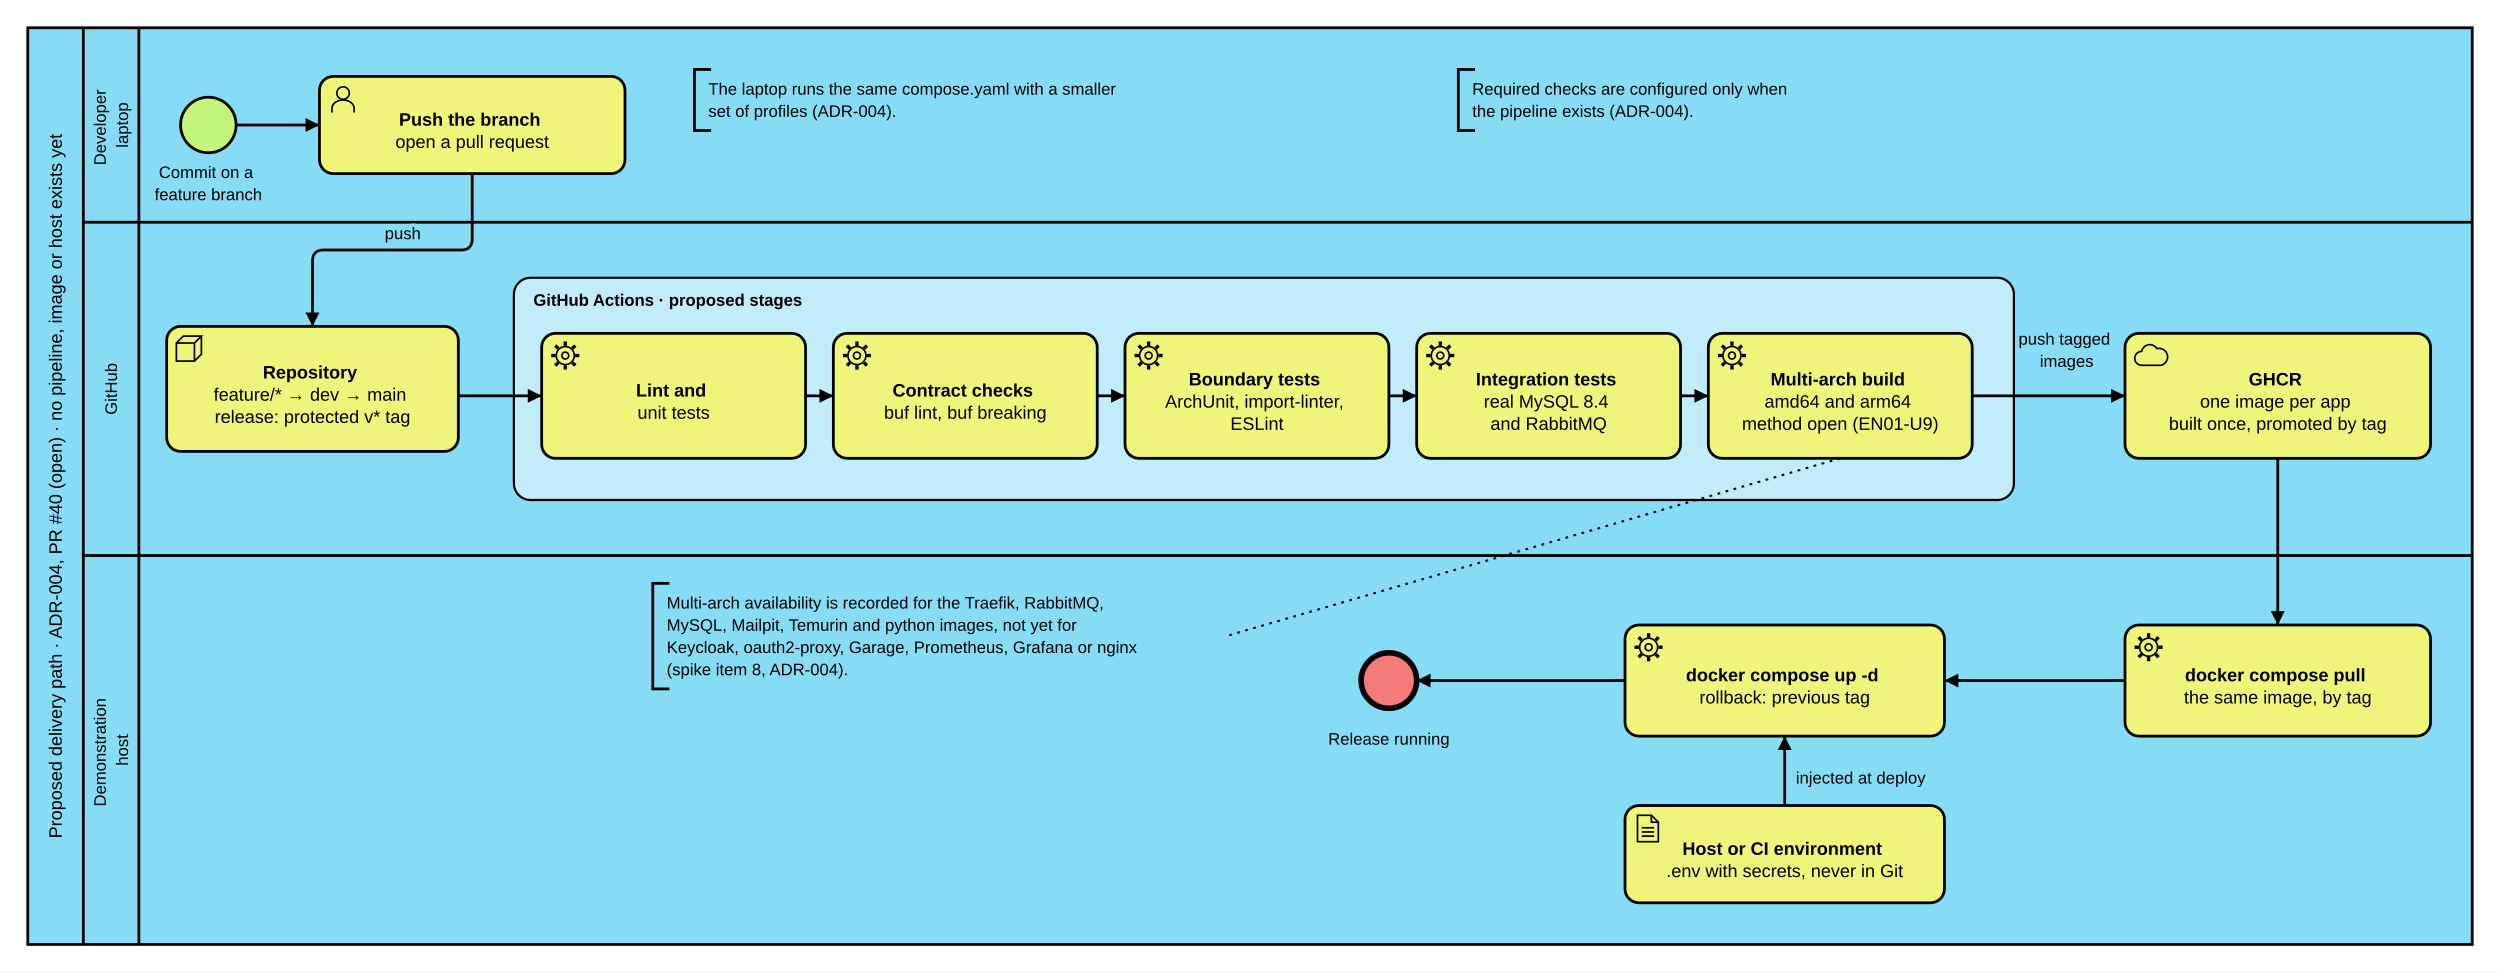
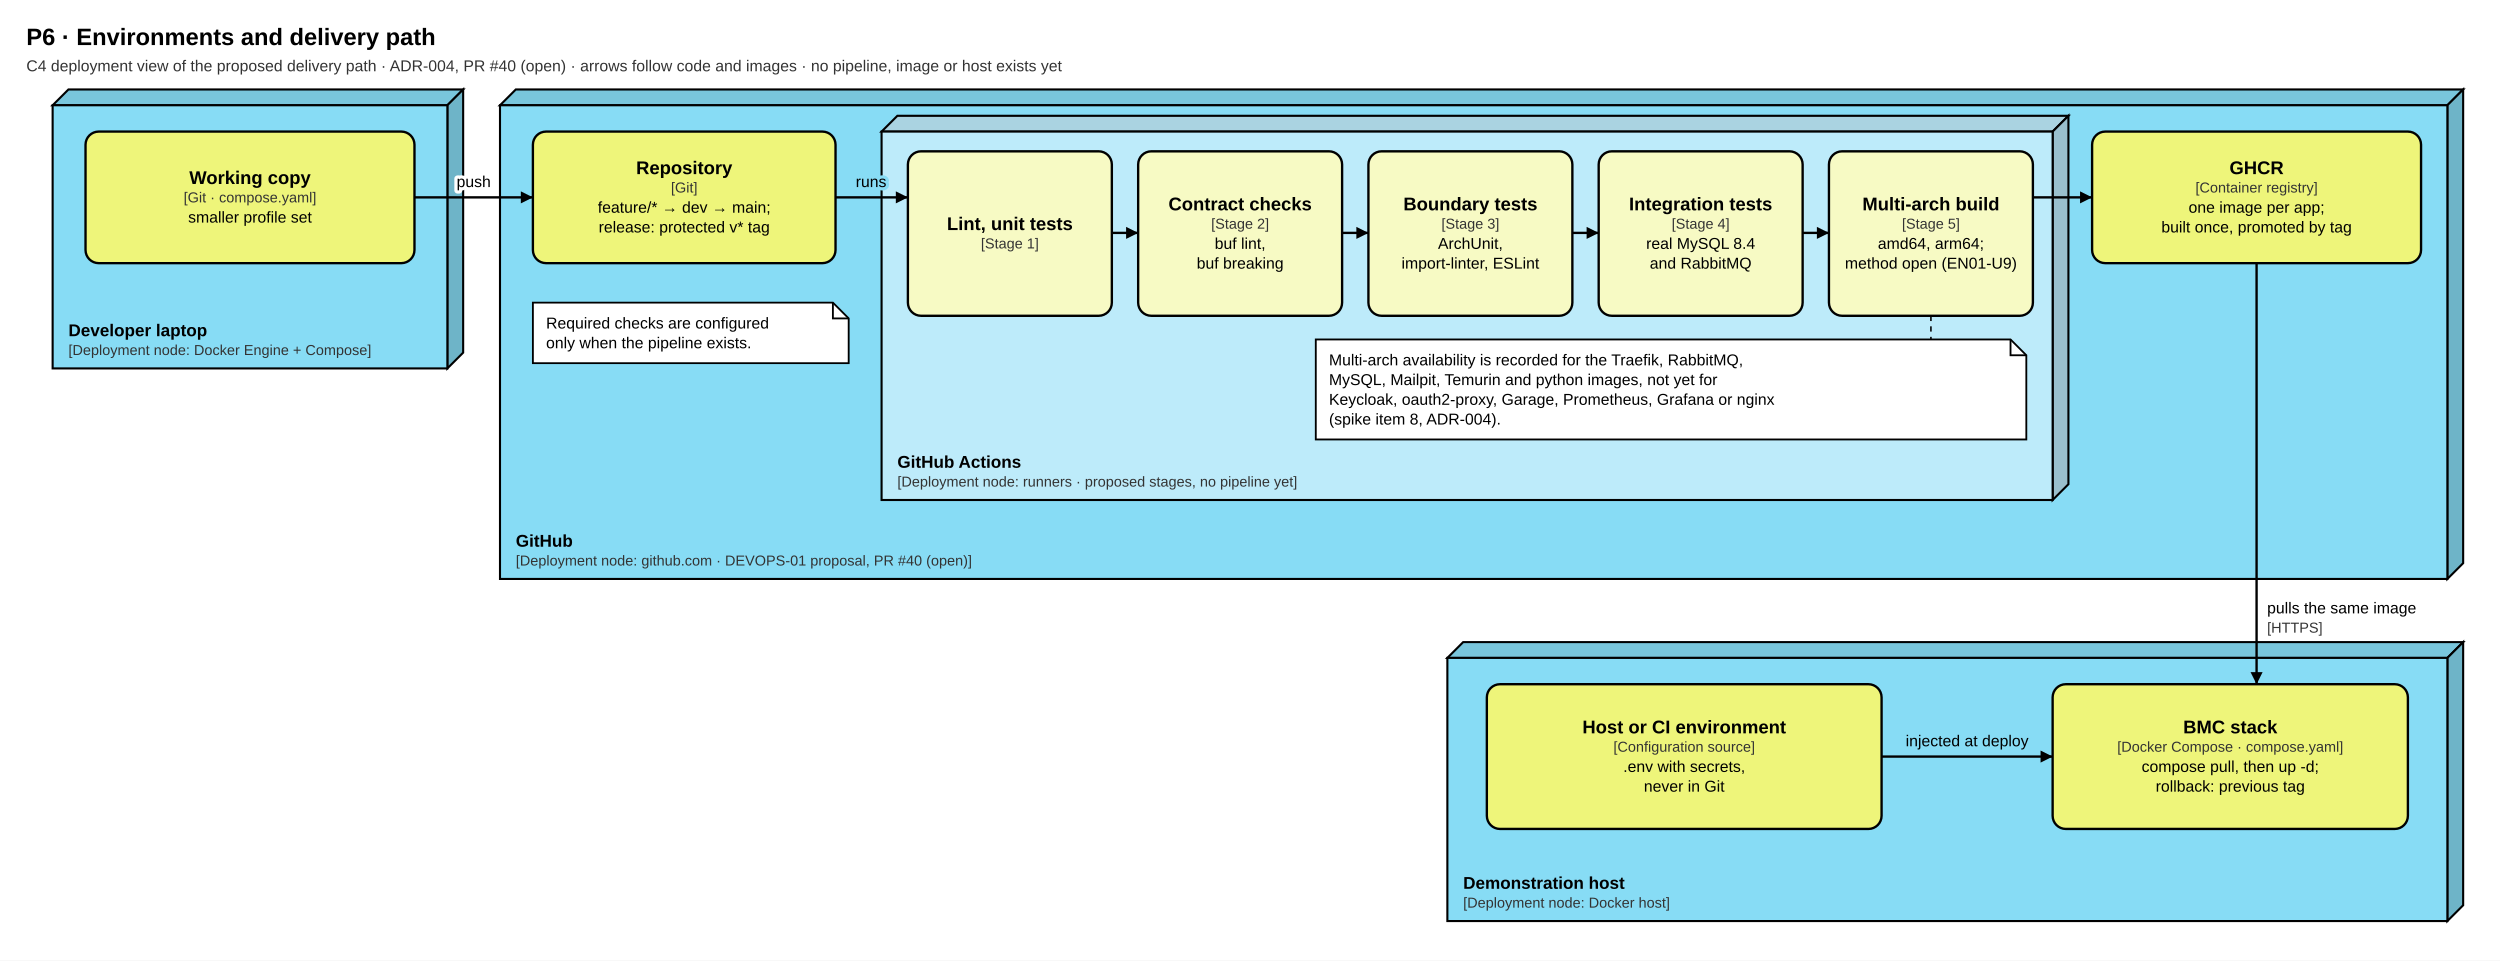
- <svg xmlns="http://www.w3.org/2000/svg" width="1800" height="700" viewBox="0 0 1800 700" font-family="Arial, 'Liberation Sans', Helvetica, sans-serif" fill="#000000">
+ <svg xmlns="http://www.w3.org/2000/svg" width="1900" height="730" viewBox="0 0 1900 730" font-family="Arial, 'Liberation Sans', Helvetica, sans-serif">
  <defs>
-     <marker id="arrow" viewBox="0 0 12 12" refX="11" refY="6" markerWidth="12" markerHeight="12" markerUnits="userSpaceOnUse" orient="auto">
+     <marker id="arrow" viewBox="0 0 12 12" refX="11" refY="6" markerWidth="11" markerHeight="11" markerUnits="userSpaceOnUse" orient="auto">
      <path d="M1 1 L11 6 L1 11 Z" fill="#000000" />
    </marker>
  </defs>
  <rect width="100%" height="100%" fill="#FFFFFF" />
-   <rect x="20" y="20" width="1760" height="660" fill="#87DCF5" stroke="#000000" stroke-width="2" />
-   <path d="M60 20 v660" stroke="#000000" stroke-width="2" />
-   <text x="40.0" y="350.0" font-size="13" text-anchor="middle" dominant-baseline="central" transform="rotate(-90 40.0 350.0)">
-     <tspan x="40.0" dy="0">Proposed delivery path · ADR-004, PR #40 (open) · no pipeline, image or host exists yet</tspan>
-   </text>
-   <path d="M100 20 v140" stroke="#000000" stroke-width="2" />
-   <text x="80.0" y="82.0" font-size="12" text-anchor="middle" dominant-baseline="central" transform="rotate(-90 80.0 90.0)">
-     <tspan x="80.0" dy="0">Developer</tspan>
-     <tspan x="80.0" dy="16">laptop</tspan>
-   </text>
-   <path d="M100 160 v240" stroke="#000000" stroke-width="2" />
-   <text x="80.0" y="280.0" font-size="12" text-anchor="middle" dominant-baseline="central" transform="rotate(-90 80.0 280.0)">
-     <tspan x="80.0" dy="0">GitHub</tspan>
-   </text>
-   <path d="M60 160 h1720" stroke="#000000" stroke-width="2" />
-   <path d="M100 400 v280" stroke="#000000" stroke-width="2" />
-   <text x="80.0" y="532.0" font-size="12" text-anchor="middle" dominant-baseline="central" transform="rotate(-90 80.0 540.0)">
-     <tspan x="80.0" dy="0">Demonstration</tspan>
-     <tspan x="80.0" dy="16">host</tspan>
-   </text>
-   <path d="M60 400 h1720" stroke="#000000" stroke-width="2" />
-   <rect x="370" y="200" width="1080" height="160" rx="12" fill="#C2ECFA" stroke="#000000" stroke-width="1.6" />
-   <text x="384" y="216.0" font-size="12" text-anchor="start" dominant-baseline="central">
-     <tspan x="384" dy="0" font-weight="bold">GitHub Actions · proposed stages</tspan>
-   </text>
-   <path d="M580 285 L600 285" stroke="#000000" stroke-width="2" fill="none" marker-end="url(#arrow)" />
-   <path d="M790 285 L810 285" stroke="#000000" stroke-width="2" fill="none" marker-end="url(#arrow)" />
-   <path d="M1000 285 L1020 285" stroke="#000000" stroke-width="2" fill="none" marker-end="url(#arrow)" />
-   <path d="M1210 285 L1230 285" stroke="#000000" stroke-width="2" fill="none" marker-end="url(#arrow)" />
-   <path d="M170 90 L230 90" stroke="#000000" stroke-width="2" fill="none" marker-end="url(#arrow)" />
-   <path d="M340 125 L340.0 172.0 Q340 180 332.0 180.0 L233.0 180.0 Q225 180 225.0 188.0 L225 235" stroke="#000000" stroke-width="2" fill="none" marker-end="url(#arrow)" />
-   <text stroke="#87DCF5" stroke-width="5" stroke-linejoin="round" x="290" y="168.0" font-size="12" text-anchor="middle" dominant-baseline="central">
-     <tspan x="290" dy="0">push</tspan>
-   </text>
-   <text x="290" y="168.0" font-size="12" text-anchor="middle" dominant-baseline="central">
-     <tspan x="290" dy="0">push</tspan>
-   </text>
-   <path d="M330 285 L390 285" stroke="#000000" stroke-width="2" fill="none" marker-end="url(#arrow)" />
-   <path d="M1420 285 L1530 285" stroke="#000000" stroke-width="2" fill="none" marker-end="url(#arrow)" />
-   <text stroke="#87DCF5" stroke-width="5" stroke-linejoin="round" x="1488" y="244.0" font-size="12" text-anchor="middle" dominant-baseline="central">
-     <tspan x="1488" dy="0">push tagged</tspan>
-     <tspan x="1488" dy="16">images</tspan>
-   </text>
-   <text x="1488" y="244.0" font-size="12" text-anchor="middle" dominant-baseline="central">
-     <tspan x="1488" dy="0">push tagged</tspan>
-     <tspan x="1488" dy="16">images</tspan>
-   </text>
-   <path d="M1640 330 L1640 450" stroke="#000000" stroke-width="2" fill="none" marker-end="url(#arrow)" />
-   <path d="M1530 490 L1400 490" stroke="#000000" stroke-width="2" fill="none" marker-end="url(#arrow)" />
-   <path d="M1170 490 L1020 490" stroke="#000000" stroke-width="2" fill="none" marker-end="url(#arrow)" />
-   <path d="M1285 580 L1285 530" stroke="#000000" stroke-width="2" fill="none" marker-end="url(#arrow)" />
-   <text stroke="#87DCF5" stroke-width="5" stroke-linejoin="round" x="1293" y="560.0" font-size="12" text-anchor="start" dominant-baseline="central">
-     <tspan x="1293" dy="0">injected at deploy</tspan>
-   </text>
-   <text x="1293" y="560.0" font-size="12" text-anchor="start" dominant-baseline="central">
-     <tspan x="1293" dy="0">injected at deploy</tspan>
-   </text>
-   <path d="M1325.0 330 L882.8 458.0" stroke="#000000" stroke-width="1.5" stroke-dasharray="2 4" fill="none" />
-   <circle cx="150" cy="90" r="20" fill="#C3F57A" stroke="#000000" stroke-width="2" />
-   <text x="150" y="124.0" font-size="12" text-anchor="middle" dominant-baseline="central">
-     <tspan x="150" dy="0">Commit on a</tspan>
-     <tspan x="150" dy="16">feature branch</tspan>
-   </text>
-   <rect x="230" y="55" width="220" height="70" rx="10" fill="#EEF57A" stroke="#000000" stroke-width="2" />
-   <circle cx="247" cy="67" r="4.5" stroke="#000000" stroke-width="1.2" fill="none" />
-   <path d="M239 81 v-3 a8 6 0 0 1 16 0 v3" stroke="#000000" stroke-width="1.2" fill="none" />
-   <text x="340.0" y="86.0" font-size="13" text-anchor="middle" dominant-baseline="central">
-     <tspan x="340.0" dy="0" font-weight="bold">Push the branch</tspan>
-     <tspan x="340.0" dy="16">open a pull request</tspan>
-   </text>
-   <path d="M512 50 H500 V94 H512" stroke="#000000" stroke-width="2" fill="none" />
-   <text x="510" y="64.0" font-size="12" text-anchor="start" dominant-baseline="central">
-     <tspan x="510" dy="0">The laptop runs the same compose.yaml with a smaller</tspan>
-     <tspan x="510" dy="16">set of profiles (ADR-004).</tspan>
-   </text>
-   <rect x="120" y="235" width="210" height="90" rx="10" fill="#EEF57A" stroke="#000000" stroke-width="2" />
-   <path d="M127 247 h13 v13 h-13 z M127 247 l5 -5 h13 l-5 5 M140 260 l5 -5 v-13" stroke="#000000" stroke-width="1.2" fill="none" />
-   <text x="225.0" y="268.0" font-size="13" text-anchor="middle" dominant-baseline="central">
-     <tspan x="225.0" dy="0" font-weight="bold">Repository</tspan>
-     <tspan x="225.0" dy="16">feature/* → dev → main</tspan>
-     <tspan x="225.0" dy="16">release: protected v* tag</tspan>
-   </text>
-   <rect x="390" y="240" width="190" height="90" rx="10" fill="#EEF57A" stroke="#000000" stroke-width="2" />
-   <path d="M407 256 m0 -7 l0.0 -3.1" stroke="#000000" stroke-width="2.4" />
-   <path d="M407 256 m0 7 l0.0 3.1" stroke="#000000" stroke-width="2.4" />
-   <path d="M407 256 m-7 0 l-3.1 0.0" stroke="#000000" stroke-width="2.4" />
-   <path d="M407 256 m7 0 l3.1 0.0" stroke="#000000" stroke-width="2.4" />
-   <path d="M407 256 m5 5 l2.2 2.2" stroke="#000000" stroke-width="2.4" />
-   <path d="M407 256 m-5 -5 l-2.2 -2.2" stroke="#000000" stroke-width="2.4" />
-   <path d="M407 256 m5 -5 l2.2 -2.2" stroke="#000000" stroke-width="2.4" />
-   <path d="M407 256 m-5 5 l-2.2 2.2" stroke="#000000" stroke-width="2.4" />
-   <circle cx="407" cy="256" r="6.5" stroke="#000000" stroke-width="1.2" fill="#EEF57A" />
-   <circle cx="407" cy="256" r="2.5" stroke="#000000" stroke-width="1.2" fill="none" />
-   <text x="485.0" y="281.0" font-size="13" text-anchor="middle" dominant-baseline="central">
-     <tspan x="485.0" dy="0" font-weight="bold">Lint and</tspan>
-     <tspan x="485.0" dy="16">unit tests</tspan>
-   </text>
-   <rect x="600" y="240" width="190" height="90" rx="10" fill="#EEF57A" stroke="#000000" stroke-width="2" />
-   <path d="M617 256 m0 -7 l0.0 -3.1" stroke="#000000" stroke-width="2.4" />
-   <path d="M617 256 m0 7 l0.0 3.1" stroke="#000000" stroke-width="2.4" />
-   <path d="M617 256 m-7 0 l-3.1 0.0" stroke="#000000" stroke-width="2.4" />
-   <path d="M617 256 m7 0 l3.1 0.0" stroke="#000000" stroke-width="2.4" />
-   <path d="M617 256 m5 5 l2.2 2.2" stroke="#000000" stroke-width="2.4" />
-   <path d="M617 256 m-5 -5 l-2.2 -2.2" stroke="#000000" stroke-width="2.4" />
-   <path d="M617 256 m5 -5 l2.2 -2.2" stroke="#000000" stroke-width="2.4" />
-   <path d="M617 256 m-5 5 l-2.2 2.2" stroke="#000000" stroke-width="2.4" />
-   <circle cx="617" cy="256" r="6.5" stroke="#000000" stroke-width="1.2" fill="#EEF57A" />
-   <circle cx="617" cy="256" r="2.5" stroke="#000000" stroke-width="1.2" fill="none" />
-   <text x="695.0" y="281.0" font-size="13" text-anchor="middle" dominant-baseline="central">
-     <tspan x="695.0" dy="0" font-weight="bold">Contract checks</tspan>
-     <tspan x="695.0" dy="16">buf lint, buf breaking</tspan>
-   </text>
-   <rect x="810" y="240" width="190" height="90" rx="10" fill="#EEF57A" stroke="#000000" stroke-width="2" />
-   <path d="M827 256 m0 -7 l0.0 -3.1" stroke="#000000" stroke-width="2.4" />
-   <path d="M827 256 m0 7 l0.0 3.1" stroke="#000000" stroke-width="2.4" />
-   <path d="M827 256 m-7 0 l-3.1 0.0" stroke="#000000" stroke-width="2.4" />
-   <path d="M827 256 m7 0 l3.1 0.0" stroke="#000000" stroke-width="2.4" />
-   <path d="M827 256 m5 5 l2.2 2.2" stroke="#000000" stroke-width="2.4" />
-   <path d="M827 256 m-5 -5 l-2.2 -2.2" stroke="#000000" stroke-width="2.4" />
-   <path d="M827 256 m5 -5 l2.2 -2.2" stroke="#000000" stroke-width="2.4" />
-   <path d="M827 256 m-5 5 l-2.2 2.2" stroke="#000000" stroke-width="2.4" />
-   <circle cx="827" cy="256" r="6.5" stroke="#000000" stroke-width="1.2" fill="#EEF57A" />
-   <circle cx="827" cy="256" r="2.5" stroke="#000000" stroke-width="1.2" fill="none" />
-   <text x="905.0" y="273.0" font-size="13" text-anchor="middle" dominant-baseline="central">
-     <tspan x="905.0" dy="0" font-weight="bold">Boundary tests</tspan>
-     <tspan x="905.0" dy="16">ArchUnit, import-linter,</tspan>
-     <tspan x="905.0" dy="16">ESLint</tspan>
-   </text>
-   <rect x="1020" y="240" width="190" height="90" rx="10" fill="#EEF57A" stroke="#000000" stroke-width="2" />
-   <path d="M1037 256 m0 -7 l0.0 -3.1" stroke="#000000" stroke-width="2.4" />
-   <path d="M1037 256 m0 7 l0.0 3.1" stroke="#000000" stroke-width="2.4" />
-   <path d="M1037 256 m-7 0 l-3.1 0.0" stroke="#000000" stroke-width="2.4" />
-   <path d="M1037 256 m7 0 l3.1 0.0" stroke="#000000" stroke-width="2.4" />
-   <path d="M1037 256 m5 5 l2.2 2.2" stroke="#000000" stroke-width="2.4" />
-   <path d="M1037 256 m-5 -5 l-2.2 -2.2" stroke="#000000" stroke-width="2.4" />
-   <path d="M1037 256 m5 -5 l2.2 -2.2" stroke="#000000" stroke-width="2.4" />
-   <path d="M1037 256 m-5 5 l-2.2 2.2" stroke="#000000" stroke-width="2.4" />
-   <circle cx="1037" cy="256" r="6.5" stroke="#000000" stroke-width="1.2" fill="#EEF57A" />
-   <circle cx="1037" cy="256" r="2.5" stroke="#000000" stroke-width="1.2" fill="none" />
-   <text x="1115.0" y="273.0" font-size="13" text-anchor="middle" dominant-baseline="central">
-     <tspan x="1115.0" dy="0" font-weight="bold">Integration tests</tspan>
-     <tspan x="1115.0" dy="16">real MySQL 8.4</tspan>
-     <tspan x="1115.0" dy="16">and RabbitMQ</tspan>
-   </text>
-   <rect x="1230" y="240" width="190" height="90" rx="10" fill="#EEF57A" stroke="#000000" stroke-width="2" />
-   <path d="M1247 256 m0 -7 l0.0 -3.1" stroke="#000000" stroke-width="2.4" />
-   <path d="M1247 256 m0 7 l0.0 3.1" stroke="#000000" stroke-width="2.4" />
-   <path d="M1247 256 m-7 0 l-3.1 0.0" stroke="#000000" stroke-width="2.4" />
-   <path d="M1247 256 m7 0 l3.1 0.0" stroke="#000000" stroke-width="2.4" />
-   <path d="M1247 256 m5 5 l2.2 2.2" stroke="#000000" stroke-width="2.4" />
-   <path d="M1247 256 m-5 -5 l-2.2 -2.2" stroke="#000000" stroke-width="2.4" />
-   <path d="M1247 256 m5 -5 l2.2 -2.2" stroke="#000000" stroke-width="2.4" />
-   <path d="M1247 256 m-5 5 l-2.2 2.2" stroke="#000000" stroke-width="2.4" />
-   <circle cx="1247" cy="256" r="6.5" stroke="#000000" stroke-width="1.2" fill="#EEF57A" />
-   <circle cx="1247" cy="256" r="2.5" stroke="#000000" stroke-width="1.2" fill="none" />
-   <text x="1325.0" y="273.0" font-size="13" text-anchor="middle" dominant-baseline="central">
-     <tspan x="1325.0" dy="0" font-weight="bold">Multi-arch build</tspan>
-     <tspan x="1325.0" dy="16">amd64 and arm64</tspan>
-     <tspan x="1325.0" dy="16">method open (EN01-U9)</tspan>
-   </text>
-   <rect x="1530" y="240" width="220" height="90" rx="10" fill="#EEF57A" stroke="#000000" stroke-width="2" />
-   <path d="M1542 263 a5 5 0 0 1 0 -10 a6 6 0 0 1 11 -2 a5 5 0 0 1 3 12 z" stroke="#000000" stroke-width="1.2" fill="none" />
-   <text x="1640.0" y="273.0" font-size="13" text-anchor="middle" dominant-baseline="central">
-     <tspan x="1640.0" dy="0" font-weight="bold">GHCR</tspan>
-     <tspan x="1640.0" dy="16">one image per app</tspan>
-     <tspan x="1640.0" dy="16">built once, promoted by tag</tspan>
-   </text>
-   <rect x="1530" y="450" width="220" height="80" rx="10" fill="#EEF57A" stroke="#000000" stroke-width="2" />
-   <path d="M1547 466 m0 -7 l0.0 -3.1" stroke="#000000" stroke-width="2.4" />
-   <path d="M1547 466 m0 7 l0.0 3.1" stroke="#000000" stroke-width="2.4" />
-   <path d="M1547 466 m-7 0 l-3.1 0.0" stroke="#000000" stroke-width="2.4" />
-   <path d="M1547 466 m7 0 l3.1 0.0" stroke="#000000" stroke-width="2.4" />
-   <path d="M1547 466 m5 5 l2.2 2.2" stroke="#000000" stroke-width="2.4" />
-   <path d="M1547 466 m-5 -5 l-2.2 -2.2" stroke="#000000" stroke-width="2.4" />
-   <path d="M1547 466 m5 -5 l2.2 -2.2" stroke="#000000" stroke-width="2.4" />
-   <path d="M1547 466 m-5 5 l-2.2 2.2" stroke="#000000" stroke-width="2.4" />
-   <circle cx="1547" cy="466" r="6.5" stroke="#000000" stroke-width="1.2" fill="#EEF57A" />
-   <circle cx="1547" cy="466" r="2.5" stroke="#000000" stroke-width="1.2" fill="none" />
-   <text x="1640.0" y="486.0" font-size="13" text-anchor="middle" dominant-baseline="central">
-     <tspan x="1640.0" dy="0" font-weight="bold">docker compose pull</tspan>
-     <tspan x="1640.0" dy="16">the same image, by tag</tspan>
-   </text>
-   <rect x="1170" y="450" width="230" height="80" rx="10" fill="#EEF57A" stroke="#000000" stroke-width="2" />
-   <path d="M1187 466 m0 -7 l0.0 -3.1" stroke="#000000" stroke-width="2.4" />
-   <path d="M1187 466 m0 7 l0.0 3.1" stroke="#000000" stroke-width="2.4" />
-   <path d="M1187 466 m-7 0 l-3.1 0.0" stroke="#000000" stroke-width="2.4" />
-   <path d="M1187 466 m7 0 l3.1 0.0" stroke="#000000" stroke-width="2.4" />
-   <path d="M1187 466 m5 5 l2.2 2.2" stroke="#000000" stroke-width="2.4" />
-   <path d="M1187 466 m-5 -5 l-2.2 -2.2" stroke="#000000" stroke-width="2.4" />
-   <path d="M1187 466 m5 -5 l2.2 -2.2" stroke="#000000" stroke-width="2.4" />
-   <path d="M1187 466 m-5 5 l-2.2 2.2" stroke="#000000" stroke-width="2.4" />
-   <circle cx="1187" cy="466" r="6.5" stroke="#000000" stroke-width="1.2" fill="#EEF57A" />
-   <circle cx="1187" cy="466" r="2.5" stroke="#000000" stroke-width="1.2" fill="none" />
-   <text x="1285.0" y="486.0" font-size="13" text-anchor="middle" dominant-baseline="central">
-     <tspan x="1285.0" dy="0" font-weight="bold">docker compose up -d</tspan>
-     <tspan x="1285.0" dy="16">rollback: previous tag</tspan>
-   </text>
-   <circle cx="1000" cy="490" r="20" fill="#F57A7A" stroke="#000000" stroke-width="4" />
-   <text x="1000" y="532.0" font-size="12" text-anchor="middle" dominant-baseline="central">
-     <tspan x="1000" dy="0">Release running</tspan>
-   </text>
-   <rect x="1170" y="580" width="230" height="70" rx="10" fill="#EEF57A" stroke="#000000" stroke-width="2" />
-   <path d="M1179 587 h10 l5 5 v14 h-15 z M1189 587 v5 h5 M1182 596 h9 M1182 599 h9 M1182 602 h9" stroke="#000000" stroke-width="1.2" fill="none" />
-   <text x="1285.0" y="611.0" font-size="13" text-anchor="middle" dominant-baseline="central">
-     <tspan x="1285.0" dy="0" font-weight="bold">Host or CI environment</tspan>
-     <tspan x="1285.0" dy="16">.env with secrets, never in Git</tspan>
-   </text>
-   <path d="M482 420 H470 V496 H482" stroke="#000000" stroke-width="2" fill="none" />
-   <text x="480" y="434.0" font-size="12" text-anchor="start" dominant-baseline="central">
-     <tspan x="480" dy="0">Multi-arch availability is recorded for the Traefik, RabbitMQ,</tspan>
-     <tspan x="480" dy="16">MySQL, Mailpit, Temurin and python images, not yet for</tspan>
-     <tspan x="480" dy="16">Keycloak, oauth2-proxy, Garage, Prometheus, Grafana or nginx</tspan>
-     <tspan x="480" dy="16">(spike item 8, ADR-004).</tspan>
-   </text>
-   <path d="M1062 50 H1050 V94 H1062" stroke="#000000" stroke-width="2" fill="none" />
-   <text x="1060" y="64.0" font-size="12" text-anchor="start" dominant-baseline="central">
-     <tspan x="1060" dy="0">Required checks are configured only when</tspan>
-     <tspan x="1060" dy="16">the pipeline exists (ADR-004).</tspan>
-   </text>
+   <path d="M40 80 l12 -12 h300 l-12 12 z" fill="#79C6DC" stroke="#000000" stroke-width="1.6" />
+   <path d="M340 80 l12 -12 v200 l-12 12 z" fill="#6EB4C8" stroke="#000000" stroke-width="1.6" />
+   <rect x="40" y="80" width="300" height="200" fill="#87DCF5" stroke="#000000" stroke-width="1.6" />
+   <text x="52" y="251" font-size="13" font-weight="bold" fill="#000000" text-anchor="start" dominant-baseline="central">Developer laptop</text>
+   <text x="52" y="266" font-size="11" font-weight="normal" fill="#333333" text-anchor="start" dominant-baseline="central">[Deployment node: Docker Engine + Compose]</text>
+   <path d="M380 80 l12 -12 h1480 l-12 12 z" fill="#79C6DC" stroke="#000000" stroke-width="1.6" />
+   <path d="M1860 80 l12 -12 v360 l-12 12 z" fill="#6EB4C8" stroke="#000000" stroke-width="1.6" />
+   <rect x="380" y="80" width="1480" height="360" fill="#87DCF5" stroke="#000000" stroke-width="1.6" />
+   <text x="392" y="411" font-size="13" font-weight="bold" fill="#000000" text-anchor="start" dominant-baseline="central">GitHub</text>
+   <text x="392" y="426" font-size="11" font-weight="normal" fill="#333333" text-anchor="start" dominant-baseline="central">[Deployment node: github.com · DEVOPS-01 proposal, PR #40 (open)]</text>
+   <path d="M670 100 l12 -12 h890 l-12 12 z" fill="#AAD3E1" stroke="#000000" stroke-width="1.6" />
+   <path d="M1560 100 l12 -12 v280 l-12 12 z" fill="#9AC0CD" stroke="#000000" stroke-width="1.6" />
+   <rect x="670" y="100" width="890" height="280" fill="#BDEBFA" stroke="#000000" stroke-width="1.6" />
+   <text x="682" y="351" font-size="13" font-weight="bold" fill="#000000" text-anchor="start" dominant-baseline="central">GitHub Actions</text>
+   <text x="682" y="366" font-size="11" font-weight="normal" fill="#333333" text-anchor="start" dominant-baseline="central">[Deployment node: runners · proposed stages, no pipeline yet]</text>
+   <path d="M1100 500 l12 -12 h760 l-12 12 z" fill="#79C6DC" stroke="#000000" stroke-width="1.6" />
+   <path d="M1860 500 l12 -12 v200 l-12 12 z" fill="#6EB4C8" stroke="#000000" stroke-width="1.6" />
+   <rect x="1100" y="500" width="760" height="200" fill="#87DCF5" stroke="#000000" stroke-width="1.6" />
+   <text x="1112" y="671" font-size="13" font-weight="bold" fill="#000000" text-anchor="start" dominant-baseline="central">Demonstration host</text>
+   <text x="1112" y="686" font-size="11" font-weight="normal" fill="#333333" text-anchor="start" dominant-baseline="central">[Deployment node: Docker host]</text>
+   <path d="M845 177 L865 177" stroke="#000000" stroke-width="1.8" fill="none" marker-end="url(#arrow)" />
+   <path d="M1020 177 L1040 177" stroke="#000000" stroke-width="1.8" fill="none" marker-end="url(#arrow)" />
+   <path d="M1195 177 L1215 177" stroke="#000000" stroke-width="1.8" fill="none" marker-end="url(#arrow)" />
+   <path d="M1370 177 L1390 177" stroke="#000000" stroke-width="1.8" fill="none" marker-end="url(#arrow)" />
+   <path d="M315 150 L405 150" stroke="#000000" stroke-width="1.8" fill="none" marker-end="url(#arrow)" />
+   <text stroke="#FFFFFF" stroke-width="5" stroke-linejoin="round" x="360" y="138" font-size="12" font-weight="normal" fill="#000000" text-anchor="middle" dominant-baseline="central">push</text>
+   <text x="360" y="138" font-size="12" font-weight="normal" fill="#000000" text-anchor="middle" dominant-baseline="central">push</text>
+   <path d="M635 150 L690 150" stroke="#000000" stroke-width="1.8" fill="none" marker-end="url(#arrow)" />
+   <text stroke="#87DCF5" stroke-width="5" stroke-linejoin="round" x="662" y="138" font-size="12" font-weight="normal" fill="#000000" text-anchor="middle" dominant-baseline="central">runs</text>
+   <text x="662" y="138" font-size="12" font-weight="normal" fill="#000000" text-anchor="middle" dominant-baseline="central">runs</text>
+   <path d="M1545 150 L1590 150" stroke="#000000" stroke-width="1.8" fill="none" marker-end="url(#arrow)" />
+   <path d="M1715 200 L1715 520" stroke="#000000" stroke-width="1.8" fill="none" marker-end="url(#arrow)" />
+   <text stroke="#FFFFFF" stroke-width="5" stroke-linejoin="round" x="1723" y="462" font-size="12" font-weight="normal" fill="#000000" text-anchor="start" dominant-baseline="central">pulls the same image</text>
+   <text stroke="#FFFFFF" stroke-width="5" stroke-linejoin="round" x="1723" y="477" font-size="11" font-weight="normal" fill="#333333" text-anchor="start" dominant-baseline="central">[HTTPS]</text>
+   <text x="1723" y="462" font-size="12" font-weight="normal" fill="#000000" text-anchor="start" dominant-baseline="central">pulls the same image</text>
+   <text x="1723" y="477" font-size="11" font-weight="normal" fill="#333333" text-anchor="start" dominant-baseline="central">[HTTPS]</text>
+   <path d="M1430 575 L1560 575" stroke="#000000" stroke-width="1.8" fill="none" marker-end="url(#arrow)" />
+   <text stroke="#87DCF5" stroke-width="5" stroke-linejoin="round" x="1495" y="563" font-size="12" font-weight="normal" fill="#000000" text-anchor="middle" dominant-baseline="central">injected at deploy</text>
+   <text x="1495" y="563" font-size="12" font-weight="normal" fill="#000000" text-anchor="middle" dominant-baseline="central">injected at deploy</text>
+   <path d="M1467.5 240 L1467.5 258" stroke="#000000" stroke-width="1.2" stroke-dasharray="4 4" fill="none" />
+   <text x="20" y="28" font-size="18" font-weight="bold" fill="#000000" text-anchor="start" dominant-baseline="central">P6 · Environments and delivery path</text>
+   <text x="20" y="50" font-size="12" font-weight="normal" fill="#333333" text-anchor="start" dominant-baseline="central">C4 deployment view of the proposed delivery path · ADR-004, PR #40 (open) · arrows follow code and images · no pipeline, image or host exists yet</text>
+   <rect x="65" y="100" width="250" height="100" rx="10" fill="#EEF57A" stroke="#000000" stroke-width="1.8" />
+   <text x="190.0" y="135.0" font-size="14" font-weight="bold" fill="#000000" text-anchor="middle" dominant-baseline="central">Working copy</text>
+   <text x="190.0" y="150.0" font-size="11" font-weight="normal" fill="#333333" text-anchor="middle" dominant-baseline="central">[Git · compose.yaml]</text>
+   <text x="190.0" y="165.0" font-size="12" font-weight="normal" fill="#000000" text-anchor="middle" dominant-baseline="central">smaller profile set</text>
+   <rect x="405" y="100" width="230" height="100" rx="10" fill="#EEF57A" stroke="#000000" stroke-width="1.8" />
+   <text x="520.0" y="127.5" font-size="14" font-weight="bold" fill="#000000" text-anchor="middle" dominant-baseline="central">Repository</text>
+   <text x="520.0" y="142.5" font-size="11" font-weight="normal" fill="#333333" text-anchor="middle" dominant-baseline="central">[Git]</text>
+   <text x="520.0" y="157.5" font-size="12" font-weight="normal" fill="#000000" text-anchor="middle" dominant-baseline="central">feature/* → dev → main;</text>
+   <text x="520.0" y="172.5" font-size="12" font-weight="normal" fill="#000000" text-anchor="middle" dominant-baseline="central">release: protected v* tag</text>
+   <rect x="690" y="115" width="155" height="125" rx="10" fill="#F7FAC4" stroke="#000000" stroke-width="1.8" />
+   <text x="767.5" y="170.0" font-size="14" font-weight="bold" fill="#000000" text-anchor="middle" dominant-baseline="central">Lint, unit tests</text>
+   <text x="767.5" y="185.0" font-size="11" font-weight="normal" fill="#333333" text-anchor="middle" dominant-baseline="central">[Stage 1]</text>
+   <rect x="865" y="115" width="155" height="125" rx="10" fill="#F7FAC4" stroke="#000000" stroke-width="1.8" />
+   <text x="942.5" y="155.0" font-size="14" font-weight="bold" fill="#000000" text-anchor="middle" dominant-baseline="central">Contract checks</text>
+   <text x="942.5" y="170.0" font-size="11" font-weight="normal" fill="#333333" text-anchor="middle" dominant-baseline="central">[Stage 2]</text>
+   <text x="942.5" y="185.0" font-size="12" font-weight="normal" fill="#000000" text-anchor="middle" dominant-baseline="central">buf lint,</text>
+   <text x="942.5" y="200.0" font-size="12" font-weight="normal" fill="#000000" text-anchor="middle" dominant-baseline="central">buf breaking</text>
+   <rect x="1040" y="115" width="155" height="125" rx="10" fill="#F7FAC4" stroke="#000000" stroke-width="1.8" />
+   <text x="1117.5" y="155.0" font-size="14" font-weight="bold" fill="#000000" text-anchor="middle" dominant-baseline="central">Boundary tests</text>
+   <text x="1117.5" y="170.0" font-size="11" font-weight="normal" fill="#333333" text-anchor="middle" dominant-baseline="central">[Stage 3]</text>
+   <text x="1117.5" y="185.0" font-size="12" font-weight="normal" fill="#000000" text-anchor="middle" dominant-baseline="central">ArchUnit,</text>
+   <text x="1117.5" y="200.0" font-size="12" font-weight="normal" fill="#000000" text-anchor="middle" dominant-baseline="central">import-linter, ESLint</text>
+   <rect x="1215" y="115" width="155" height="125" rx="10" fill="#F7FAC4" stroke="#000000" stroke-width="1.8" />
+   <text x="1292.5" y="155.0" font-size="14" font-weight="bold" fill="#000000" text-anchor="middle" dominant-baseline="central">Integration tests</text>
+   <text x="1292.5" y="170.0" font-size="11" font-weight="normal" fill="#333333" text-anchor="middle" dominant-baseline="central">[Stage 4]</text>
+   <text x="1292.5" y="185.0" font-size="12" font-weight="normal" fill="#000000" text-anchor="middle" dominant-baseline="central">real MySQL 8.4</text>
+   <text x="1292.5" y="200.0" font-size="12" font-weight="normal" fill="#000000" text-anchor="middle" dominant-baseline="central">and RabbitMQ</text>
+   <rect x="1390" y="115" width="155" height="125" rx="10" fill="#F7FAC4" stroke="#000000" stroke-width="1.8" />
+   <text x="1467.5" y="155.0" font-size="14" font-weight="bold" fill="#000000" text-anchor="middle" dominant-baseline="central">Multi-arch build</text>
+   <text x="1467.5" y="170.0" font-size="11" font-weight="normal" fill="#333333" text-anchor="middle" dominant-baseline="central">[Stage 5]</text>
+   <text x="1467.5" y="185.0" font-size="12" font-weight="normal" fill="#000000" text-anchor="middle" dominant-baseline="central">amd64, arm64;</text>
+   <text x="1467.5" y="200.0" font-size="12" font-weight="normal" fill="#000000" text-anchor="middle" dominant-baseline="central">method open (EN01-U9)</text>
+   <rect x="1590" y="100" width="250" height="100" rx="10" fill="#EEF57A" stroke="#000000" stroke-width="1.8" />
+   <text x="1715.0" y="127.5" font-size="14" font-weight="bold" fill="#000000" text-anchor="middle" dominant-baseline="central">GHCR</text>
+   <text x="1715.0" y="142.5" font-size="11" font-weight="normal" fill="#333333" text-anchor="middle" dominant-baseline="central">[Container registry]</text>
+   <text x="1715.0" y="157.5" font-size="12" font-weight="normal" fill="#000000" text-anchor="middle" dominant-baseline="central">one image per app;</text>
+   <text x="1715.0" y="172.5" font-size="12" font-weight="normal" fill="#000000" text-anchor="middle" dominant-baseline="central">built once, promoted by tag</text>
+   <rect x="1130" y="520" width="300" height="110" rx="10" fill="#EEF57A" stroke="#000000" stroke-width="1.8" />
+   <text x="1280.0" y="552.5" font-size="14" font-weight="bold" fill="#000000" text-anchor="middle" dominant-baseline="central">Host or CI environment</text>
+   <text x="1280.0" y="567.5" font-size="11" font-weight="normal" fill="#333333" text-anchor="middle" dominant-baseline="central">[Configuration source]</text>
+   <text x="1280.0" y="582.5" font-size="12" font-weight="normal" fill="#000000" text-anchor="middle" dominant-baseline="central">.env with secrets,</text>
+   <text x="1280.0" y="597.5" font-size="12" font-weight="normal" fill="#000000" text-anchor="middle" dominant-baseline="central">never in Git</text>
+   <rect x="1560" y="520" width="270" height="110" rx="10" fill="#EEF57A" stroke="#000000" stroke-width="1.8" />
+   <text x="1695.0" y="552.5" font-size="14" font-weight="bold" fill="#000000" text-anchor="middle" dominant-baseline="central">BMC stack</text>
+   <text x="1695.0" y="567.5" font-size="11" font-weight="normal" fill="#333333" text-anchor="middle" dominant-baseline="central">[Docker Compose · compose.yaml]</text>
+   <text x="1695.0" y="582.5" font-size="12" font-weight="normal" fill="#000000" text-anchor="middle" dominant-baseline="central">compose pull, then up -d;</text>
+   <text x="1695.0" y="597.5" font-size="12" font-weight="normal" fill="#000000" text-anchor="middle" dominant-baseline="central">rollback: previous tag</text>
+   <path d="M1000 258 h528 l12 12 v64 h-540 z" fill="#FFFFFF" stroke="#000000" stroke-width="1.4" />
+   <path d="M1528 258 v12 h12" fill="none" stroke="#000000" stroke-width="1.4" />
+   <text x="1010" y="273.5" font-size="12" font-weight="normal" fill="#000000" text-anchor="start" dominant-baseline="central">Multi-arch availability is recorded for the Traefik, RabbitMQ,</text>
+   <text x="1010" y="288.5" font-size="12" font-weight="normal" fill="#000000" text-anchor="start" dominant-baseline="central">MySQL, Mailpit, Temurin and python images, not yet for</text>
+   <text x="1010" y="303.5" font-size="12" font-weight="normal" fill="#000000" text-anchor="start" dominant-baseline="central">Keycloak, oauth2-proxy, Garage, Prometheus, Grafana or nginx</text>
+   <text x="1010" y="318.5" font-size="12" font-weight="normal" fill="#000000" text-anchor="start" dominant-baseline="central">(spike item 8, ADR-004).</text>
+   <path d="M405 230 h228 l12 12 v34 h-240 z" fill="#FFFFFF" stroke="#000000" stroke-width="1.4" />
+   <path d="M633 230 v12 h12" fill="none" stroke="#000000" stroke-width="1.4" />
+   <text x="415" y="245.5" font-size="12" font-weight="normal" fill="#000000" text-anchor="start" dominant-baseline="central">Required checks are configured</text>
+   <text x="415" y="260.5" font-size="12" font-weight="normal" fill="#000000" text-anchor="start" dominant-baseline="central">only when the pipeline exists.</text>
</svg>
